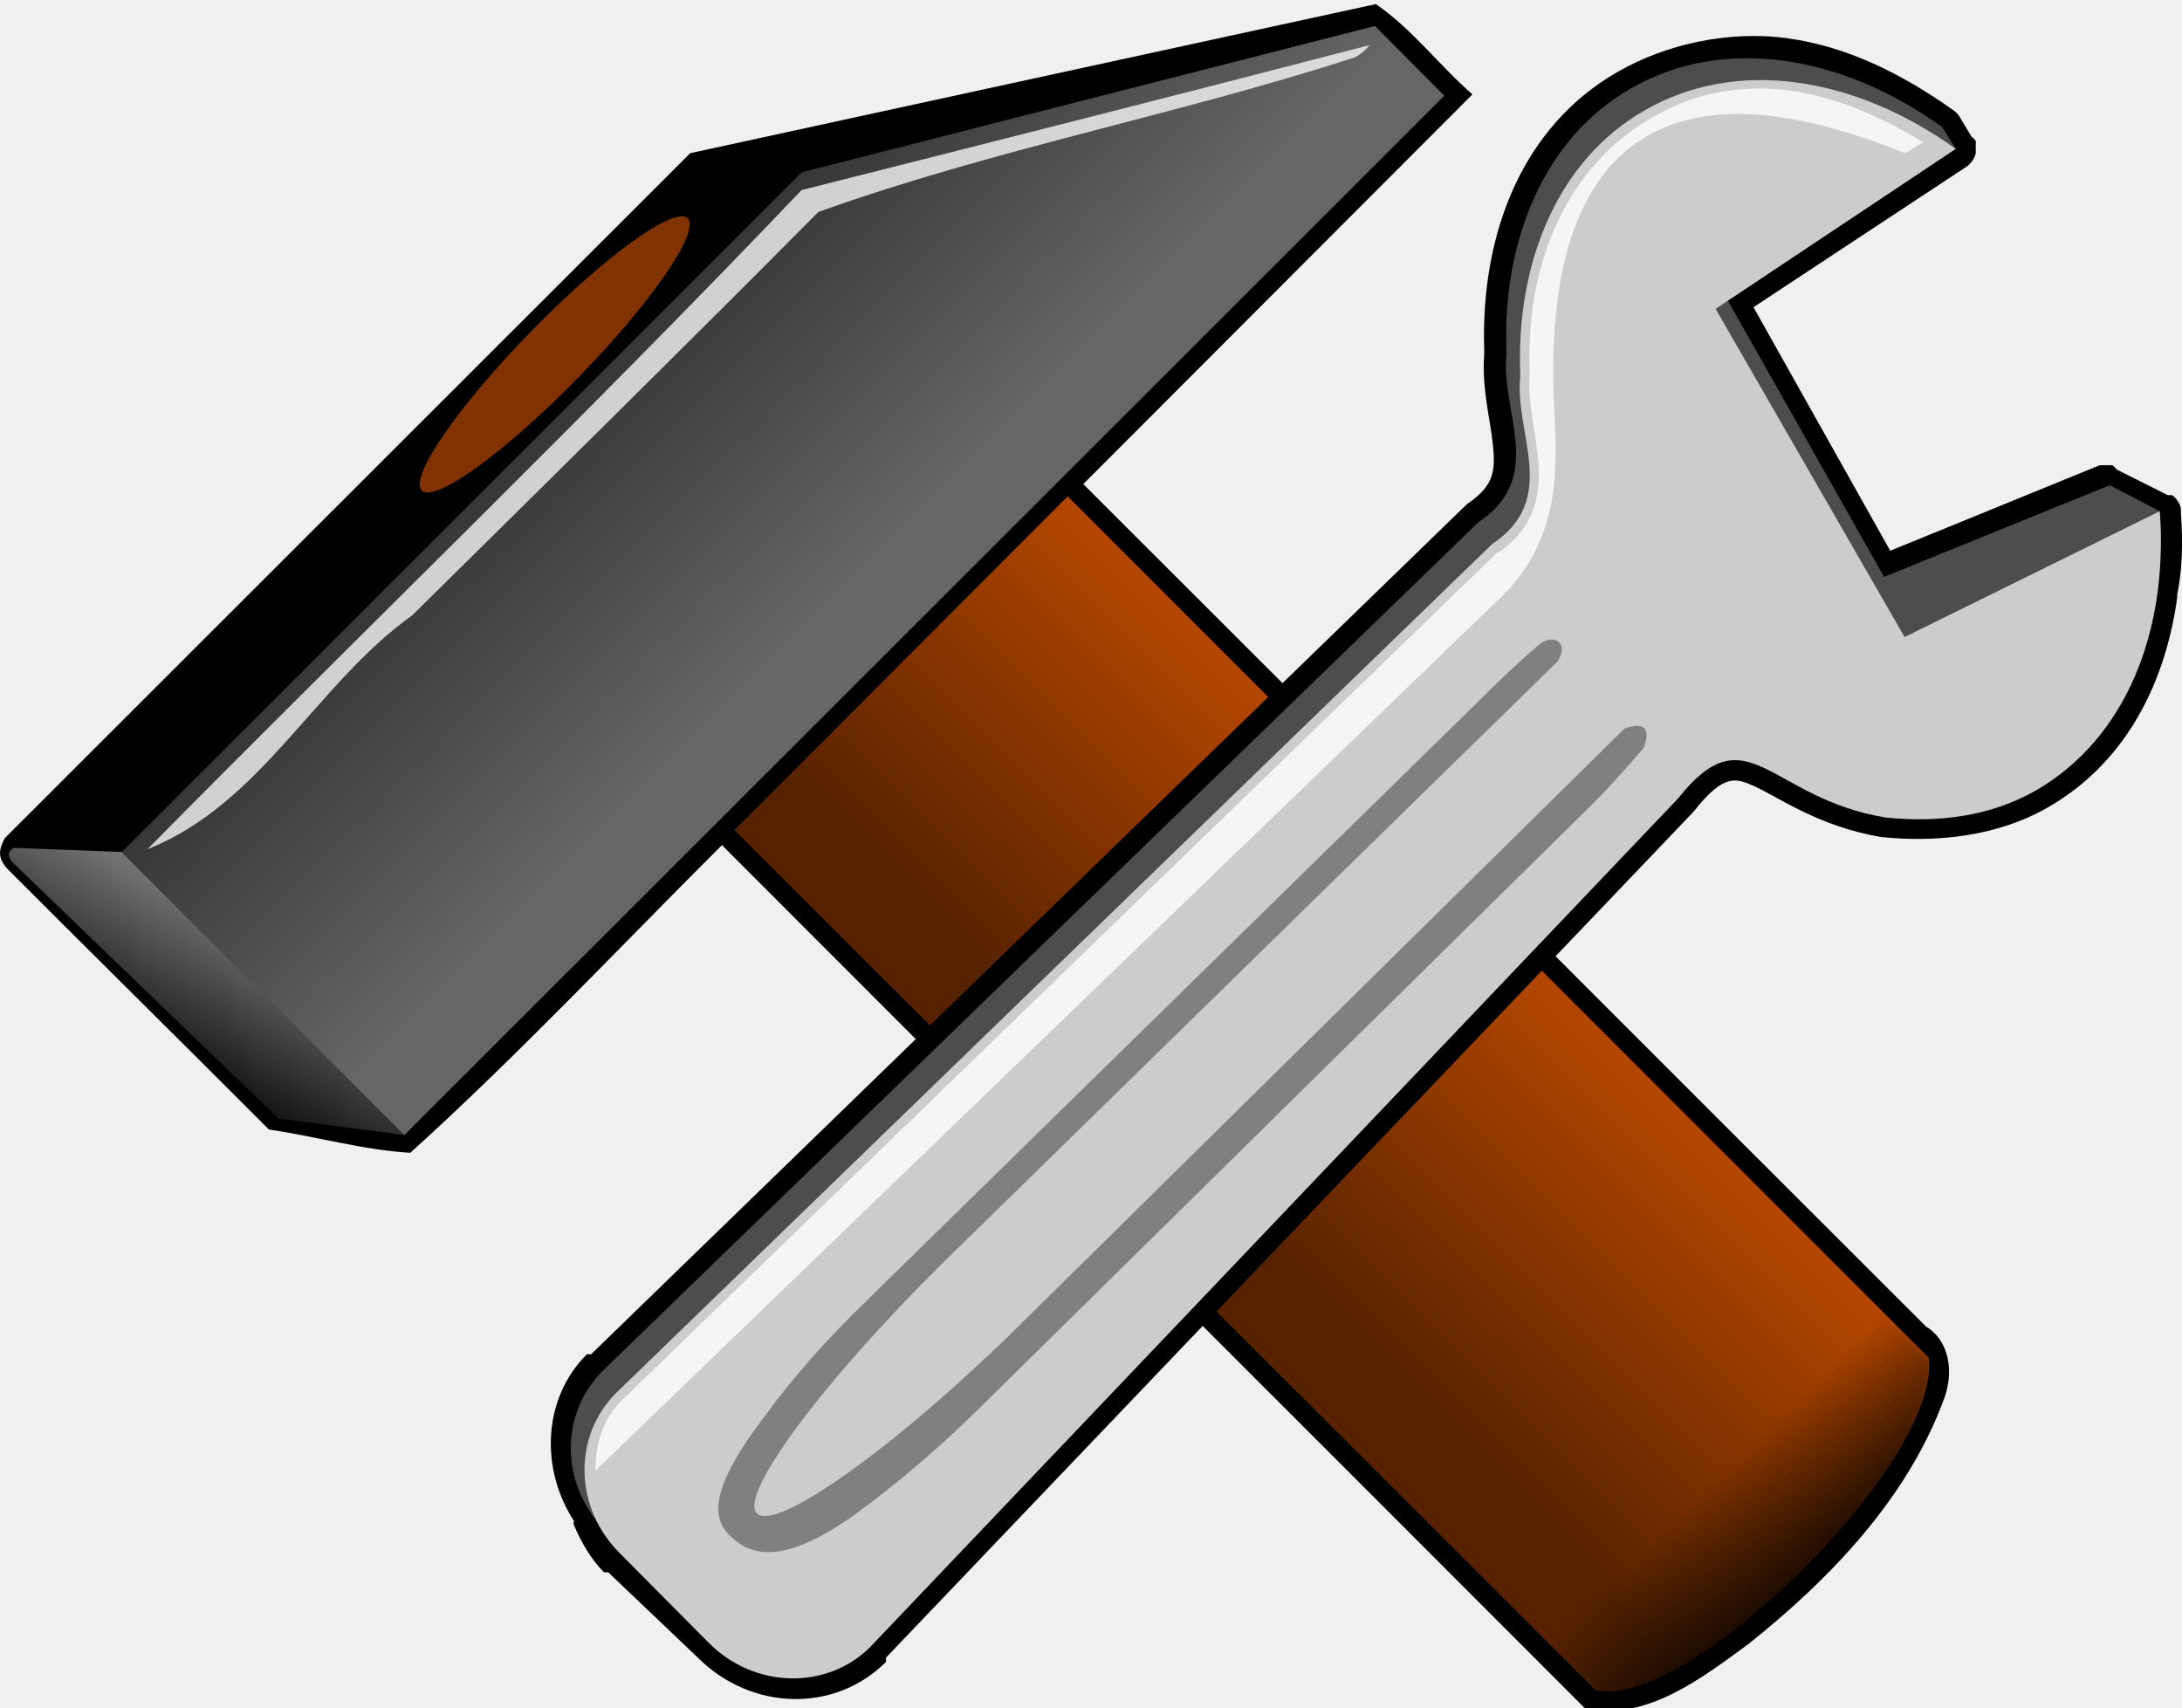
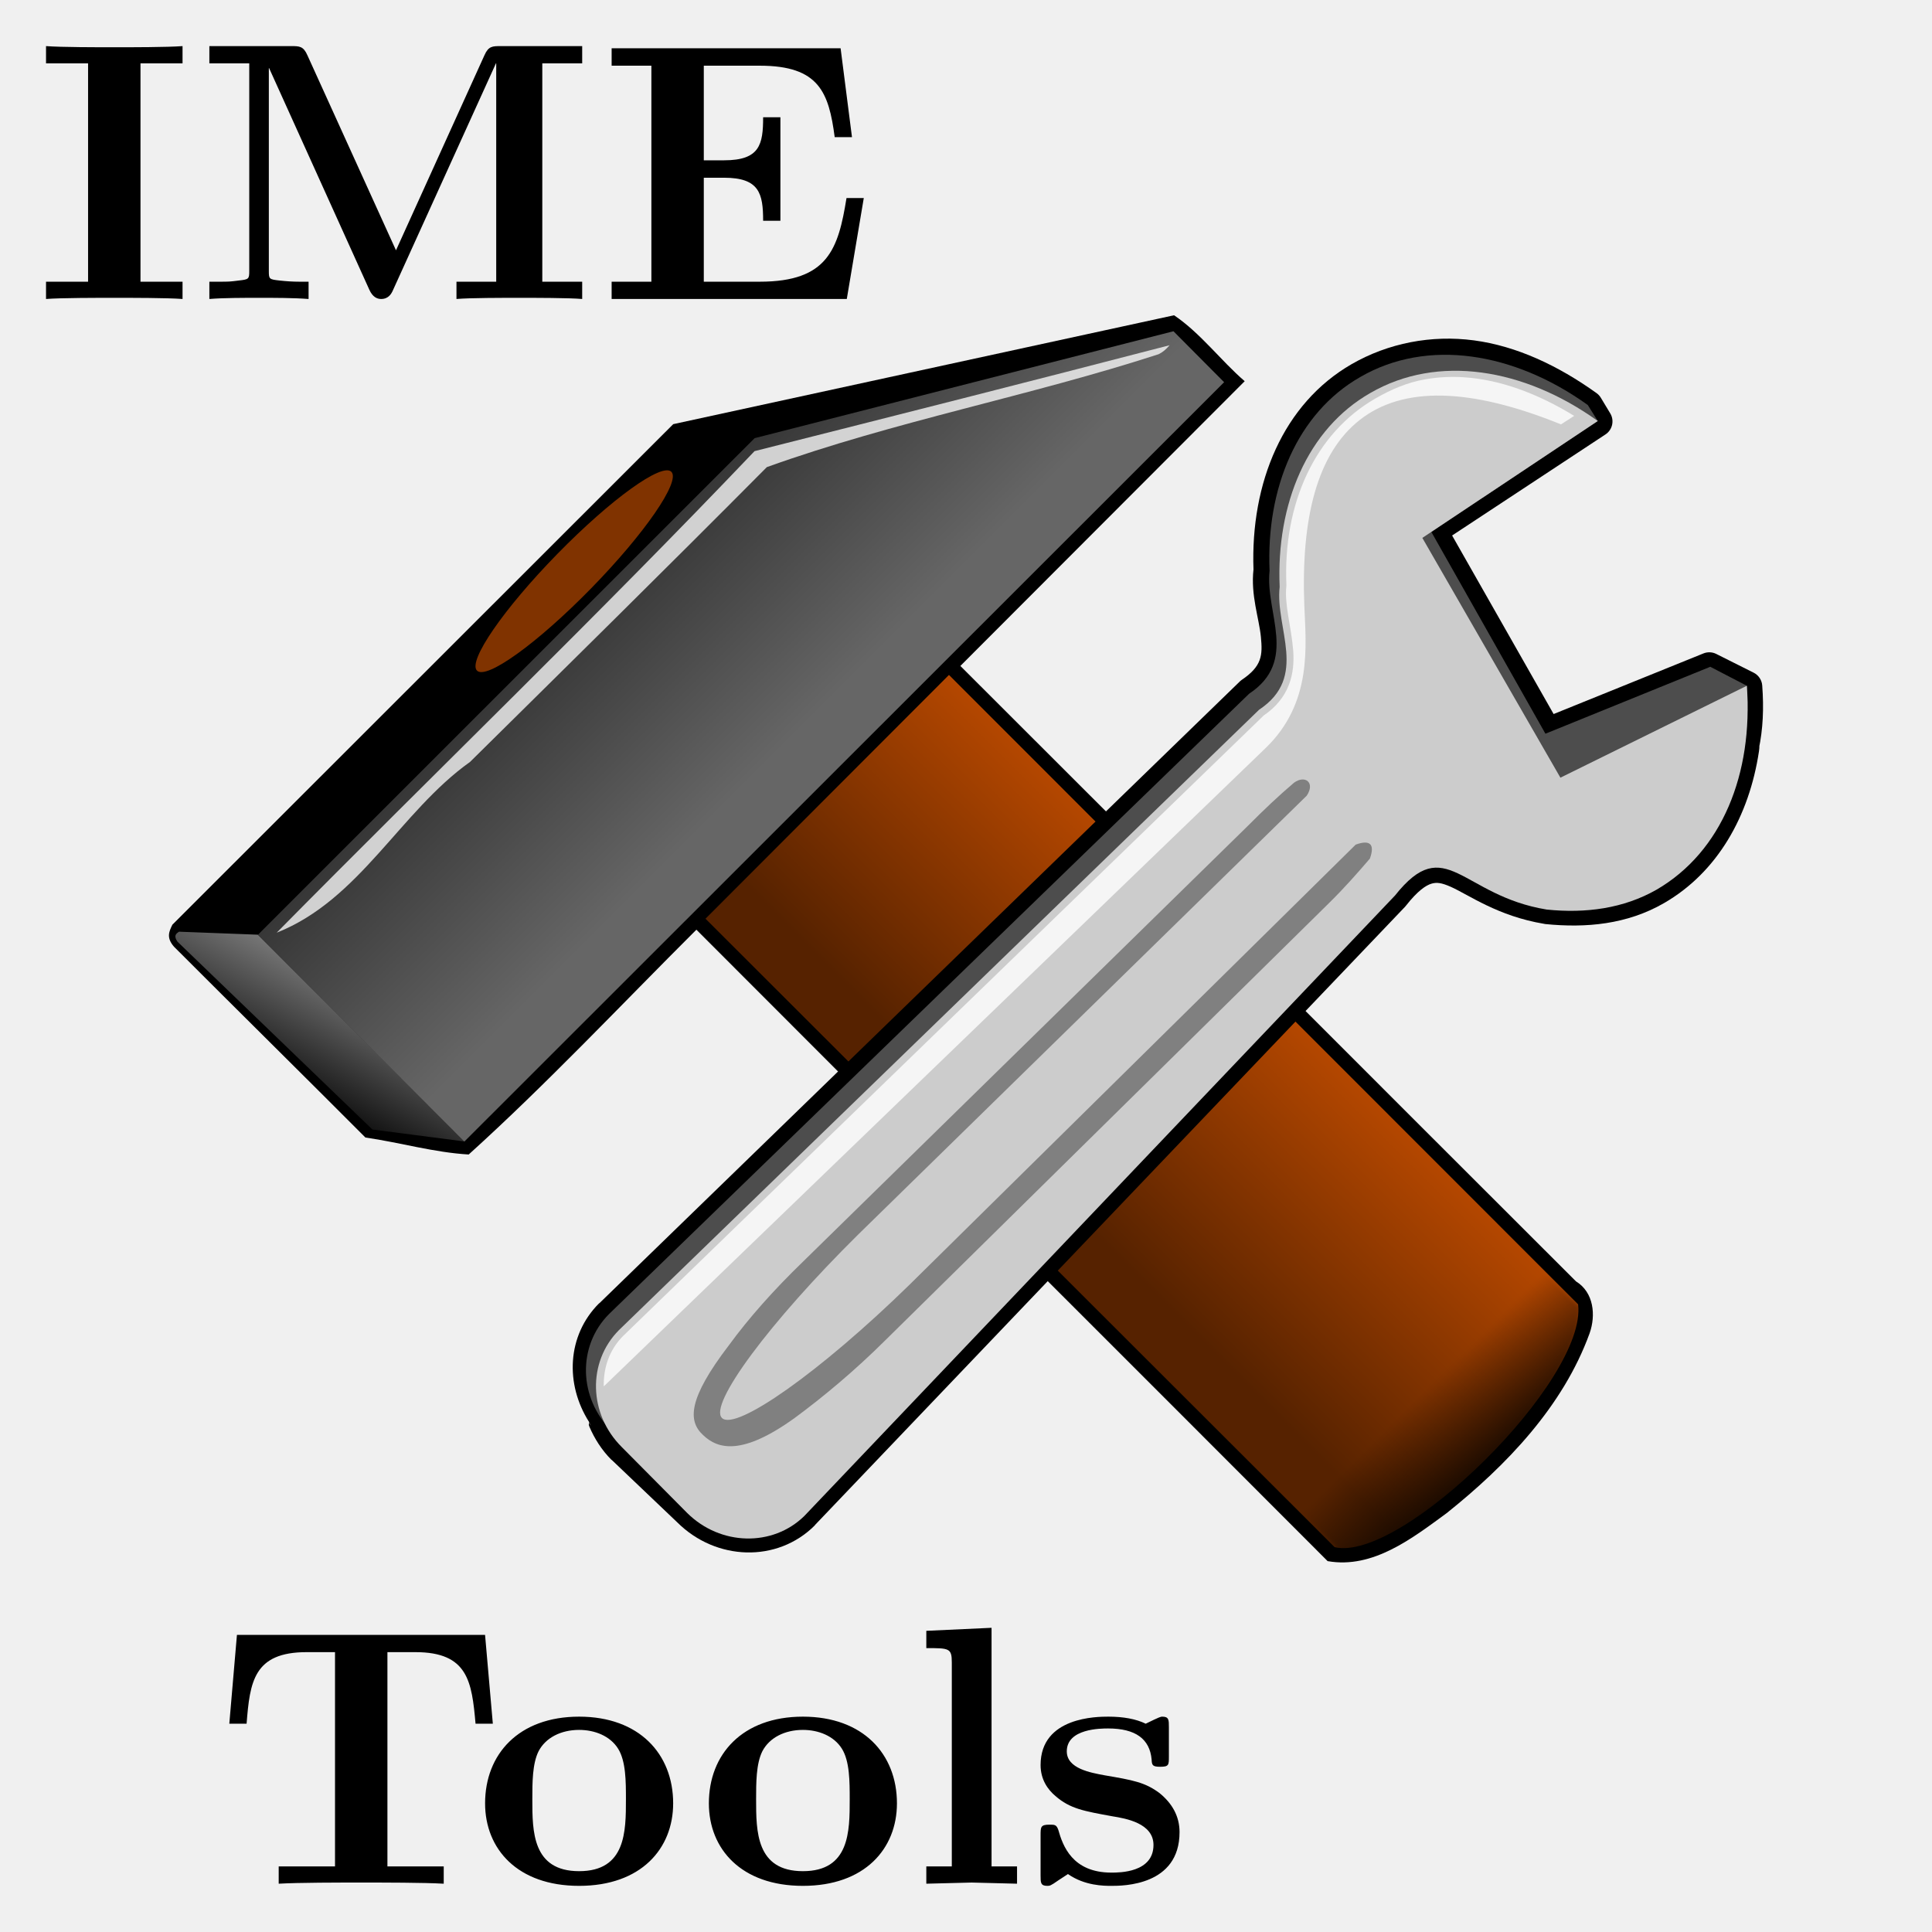
- <svg xmlns="http://www.w3.org/2000/svg" id="svg2" viewBox="0 0 199.64 156.24" version="1.0">
+ <svg xmlns="http://www.w3.org/2000/svg" id="svg2" viewBox="0 0 209.631 209.631" version="1.0" width="209.631" height="209.631">
  <defs id="defs4">
    <filter id="filter3261">
      <feGaussianBlur id="feGaussianBlur3263" stdDeviation="1.021" />
    </filter>
    <linearGradient id="linearGradient3406" y2="839.68" gradientUnits="userSpaceOnUse" x2="351.34" gradientTransform="translate(0,2)" y1="891.12" x1="351.09">
      <stop id="stop2429" style="stop-color:#000000" offset="0" />
      <stop id="stop2431" style="stop-color:#000000;stop-opacity:0" offset="1" />
    </linearGradient>
-     <linearGradient id="linearGradient2454" y2="1204.3" gradientUnits="userSpaceOnUse" x2="-822.53" gradientTransform="matrix(1.0538 0 .73694 .71478 -1.0506 -.01406)" y1="1202.5" x1="-819.27">
+     <linearGradient id="linearGradient2454" y2="1204.3" gradientUnits="userSpaceOnUse" x2="-822.53" gradientTransform="matrix(1.0538,0,0.73694,0.71478,-1.0506,-0.01406)" y1="1202.5" x1="-819.27">
      <stop id="stop2420" style="stop-color:#b3b3b3" offset="0" />
      <stop id="stop2422" style="stop-color:#b3b3b3;stop-opacity:0" offset="1" />
    </linearGradient>
-     <linearGradient id="linearGradient2459" y2="365.36" gradientUnits="userSpaceOnUse" x2="327.29" gradientTransform="matrix(.017059 -.017059 .017059 .017059 11.064 855.46)" y1="464.45" x1="327.29">
+     <linearGradient id="linearGradient2459" y2="365.36" gradientUnits="userSpaceOnUse" x2="327.29" gradientTransform="matrix(0.017059,-0.017059,0.017059,0.017059,11.064,855.46)" y1="464.45" x1="327.29">
      <stop id="stop3267" style="stop-color:#666666" offset="0" />
      <stop id="stop3269" style="stop-color:#666666;stop-opacity:.537" offset="1" />
    </linearGradient>
-     <linearGradient id="linearGradient2463" y2="686.65" gradientUnits="userSpaceOnUse" x2="422.86" gradientTransform="matrix(.017059 -.017059 .017059 .017059 11.064 855.46)" y1="686.65" x1="301.43">
+     <linearGradient id="linearGradient2463" y2="686.65" gradientUnits="userSpaceOnUse" x2="422.86" gradientTransform="matrix(0.017059,-0.017059,0.017059,0.017059,11.064,855.46)" y1="686.65" x1="301.43">
      <stop id="stop2408" style="stop-color:#562200" offset="0" />
      <stop id="stop2410" style="stop-color:#b44700" offset="1" />
    </linearGradient>
  </defs>
-   <g id="layer1" transform="translate(-19.042 -873.46)">
-     <g id="g2475" transform="matrix(12.512 0 0 12.512 -216.93 -9799.4)">
+   <g id="layer1" transform="translate(-14.04484,-832.1961)">
+     <g id="g2475" transform="matrix(10.84058,0,0,10.84058,-172.0733,-8381.045)">
      <g id="g2466">
-         <path id="path2393" style="fill-rule:evenodd;fill:#000000" d="m18.91 859.36c0.639 0.64 1.278 1.27 1.916 1.91 0.346 0.05 0.688 0.15 1.034 0.17 0.785-0.71 1.527-1.5 2.279-2.25 2.106 2.11 4.212 4.21 6.318 6.32 0.454 0.08 0.849-0.23 1.191-0.48 0.601-0.48 1.166-1.07 1.431-1.8 0.064-0.18 0.043-0.41-0.136-0.52-2.054-2.05-4.108-4.11-6.162-6.16 0.949-0.95 1.897-1.9 2.846-2.85-0.243-0.21-0.441-0.48-0.707-0.66l-5.013 1.09-5.013 5.01c-0.034 0.07-0.062 0.13 0.016 0.22z" />
-         <path id="rect2386" style="fill-rule:evenodd;fill:url(#linearGradient2463)" d="m24.23 859.08l2.437-2.44 6.297 6.3c0.092 0.76-1.77 2.59-2.437 2.43l-6.297-6.29z" />
-         <path id="path2389" style="fill-rule:evenodd;fill:url(#linearGradient2459)" d="m19.751 859.24l4.971-4.97 4.192-1.07 0.507 0.51-7.604 7.6-2.066-2.07z" />
-         <path id="path2391" style="fill-rule:evenodd;fill:#803300" d="m421.43 724.51a70 12.143 0 1 1 -140 0 70 12.143 0 1 1 140 0z" transform="matrix(0.0139 -.014211 0.0139 .014211 7.9602 850.3)" />
-         <path id="path2414" style="fill-rule:evenodd;filter:url(#filter3261);fill:url(#linearGradient3406)" transform="matrix(.017059 -.017059 .017059 .017059 11.064 855.46)" d="m280 820.06v42.88c15.04 24.08 123.22 25.02 142.84 0v-42.88c-27.2 24.69-126.89 19.29-142.84 0z" />
-         <path id="rect2413" style="fill-rule:evenodd;fill:url(#linearGradient2454)" d="m18.945 859.31c-0.041-0.06-0.015-0.08 0.016-0.1l0.788 0.03 2.071 2.07-0.924-0.12-1.951-1.88z" />
-         <path id="path3432" style="fill-rule:evenodd;fill-opacity:.763;fill:#ffffff" d="m28.875 853.34c-1.385 0.36-2.769 0.71-4.154 1.06-1.562 1.64-3.194 3.21-4.783 4.82 0.833-0.33 1.234-1.21 1.936-1.71 0.992-0.98 1.987-1.96 2.97-2.95 1.281-0.46 2.628-0.71 3.921-1.13 0.042-0.02 0.076-0.05 0.11-0.09z" />
+         <path id="path2393" style="fill:#000000;fill-rule:evenodd" d="m 18.91,859.36 c 0.639,0.64 1.278,1.27 1.916,1.91 0.346,0.05 0.688,0.15 1.034,0.17 0.785,-0.71 1.527,-1.5 2.279,-2.25 2.106,2.11 4.212,4.21 6.318,6.32 0.454,0.08 0.849,-0.23 1.191,-0.48 0.601,-0.48 1.166,-1.07 1.431,-1.8 0.064,-0.18 0.043,-0.41 -0.136,-0.52 -2.054,-2.05 -4.108,-4.11 -6.162,-6.16 0.949,-0.95 1.897,-1.9 2.846,-2.85 -0.243,-0.21 -0.441,-0.48 -0.707,-0.66 l -5.013,1.09 -5.013,5.01 c -0.034,0.07 -0.062,0.13 0.016,0.22 z" />
+         <path id="rect2386" style="fill:url(#linearGradient2463);fill-rule:evenodd" d="m 24.23,859.08 2.437,-2.44 6.297,6.3 c 0.092,0.76 -1.77,2.59 -2.437,2.43 l -6.297,-6.29 z" />
+         <path id="path2389" style="fill:url(#linearGradient2459);fill-rule:evenodd" d="m 19.751,859.24 4.971,-4.97 4.192,-1.07 0.507,0.51 -7.604,7.6 -2.066,-2.07 z" />
+         <ellipse id="path2391" style="fill:#803300;fill-rule:evenodd" transform="matrix(0.0139,-0.014211,0.0139,0.014211,7.9602,850.3)" cx="351.429" cy="724.505" rx="70" ry="12.143" />
+         <path id="path2414" style="fill:url(#linearGradient3406);fill-rule:evenodd;filter:url(#filter3261)" transform="matrix(0.017059,-0.017059,0.017059,0.017059,11.064,855.46)" d="m 280,820.06 0,42.88 c 15.04,24.08 123.22,25.02 142.84,0 l 0,-42.88 c -27.2,24.69 -126.89,19.29 -142.84,0 z" />
+         <path id="rect2413" style="fill:url(#linearGradient2454);fill-rule:evenodd" d="m 18.945,859.31 c -0.041,-0.06 -0.015,-0.08 0.016,-0.1 l 0.788,0.03 2.071,2.07 -0.924,-0.12 -1.951,-1.88 z" />
+         <path id="path3432" style="fill:#ffffff;fill-opacity:0.763;fill-rule:evenodd" d="m 28.875,853.34 c -1.385,0.36 -2.769,0.71 -4.154,1.06 -1.562,1.64 -3.194,3.21 -4.783,4.82 0.833,-0.33 1.234,-1.21 1.936,-1.71 0.992,-0.98 1.987,-1.96 2.97,-2.95 1.281,-0.46 2.628,-0.71 3.921,-1.13 0.042,-0.02 0.076,-0.05 0.11,-0.09 z" />
      </g>
-       <g id="g2445" transform="translate(-18.305 .6784)">
-         <path id="path2443" style="fill-rule:evenodd;fill:#000000" d="m31.375 1.031c-0.426-0.057-0.884 0.038-1.25 0.25-0.681 0.393-0.997 1.165-0.969 2.031 0.001 0.011 0 0.02 0 0.031-0.019 0.245 0.045 0.479 0.063 0.656 0.018 0.185 0.018 0.3-0.188 0.438l-6.406 6.218c-0.01-0.001-0.021-0.001-0.031 0-0.325 0.325-0.341 0.84-0.094 1.219 0.002 0.015-0.009 0.011 0 0.031 0.05 0.117 0.12 0.245 0.219 0.344 0.01 0.001 0.021 0.001 0.031 0l0.656 0.625c0.387 0.387 0.998 0.408 1.375 0.031 0.001-0.01 0.001-0.021 0-0.031l5.907-6.188c0.116-0.149 0.195-0.203 0.25-0.219 0.054-0.016 0.096-0.009 0.187 0.031 0.182 0.081 0.473 0.298 0.937 0.375 0.409 0.041 0.85-0.006 1.219-0.219 0.538-0.31 0.841-0.857 0.938-1.5 0.008-0.056 0.005-0.066 0-0.031 0.043-0.204 0.048-0.396 0.031-0.625 0.001-0.01 0.001-0.021 0-0.031-0.006-0.023-0.016-0.044-0.031-0.063-0.009-0.012-0.02-0.022-0.031-0.031-0.011-0.001-0.021-0.001-0.032 0l-0.375-0.188c-0.009-0.012-0.019-0.022-0.031-0.031-0.01-0.001-0.021-0.001-0.031 0-0.011-0.001-0.021-0.001-0.031 0-0.011-0.001-0.021-0.001-0.032 0l-1.531 0.625-1-1.781 1.563-1.031c0.011-0.009 0.022-0.019 0.031-0.031 0.015-0.018 0.025-0.04 0.031-0.062 0.001-0.01 0.001-0.021 0-0.031 0.001-0.01 0.001-0.021 0-0.031 0.001-0.01 0.001-0.021 0-0.031-0.009-0.012-0.019-0.022-0.031-0.031l-0.094-0.156c-0.009-0.012-0.019-0.022-0.031-0.031-0.385-0.275-0.792-0.474-1.219-0.531z" transform="translate(18.862 851.58)" />
-         <path id="path2436" style="fill-rule:evenodd;fill:#4d4d4d" d="m51.366 853.26c-0.739-0.53-1.606-0.67-2.278-0.28-0.629 0.36-0.943 1.11-0.907 1.94-0.046 0.42 0.292 0.9-0.205 1.23l-6.408 6.21c-0.317 0.32-0.304 0.84 0.029 1.17l0.655 0.66c0.333 0.33 0.856 0.34 1.172 0.03l5.912-6.21c0.508-0.64 0.661 0 1.519 0.14 0.39 0.04 0.768-0.01 1.101-0.2 0.653-0.38 1.066-1 1.002-1.88l-0.366-0.19-1.65 0.67-1.142-2.02 1.666-1.11-0.1-0.16z" />
-         <path id="path3287" style="fill-rule:evenodd;fill:#cccccc" d="m51.466 853.42c-0.739-0.53-1.605-0.67-2.277-0.28-0.63 0.36-0.943 1.11-0.907 1.94-0.047 0.42 0.291 0.9-0.206 1.23l-6.408 6.21c-0.317 0.32-0.303 0.84 0.029 1.17l0.655 0.66c0.333 0.33 0.856 0.34 1.172 0.03l5.912-6.21c0.508-0.64 0.661 0 1.519 0.14 0.39 0.04 0.769-0.01 1.101-0.2 0.653-0.38 0.966-1.16 0.902-2.04l-1.866 0.92-1.382-2.4 1.756-1.17z" />
-         <path id="rect3210" style="fill-rule:evenodd;fill:#808080" d="m43.505 861.84c-0.289 0.28-0.538 0.56-0.735 0.83-0.413 0.54-0.411 0.76-0.259 0.9 0.146 0.14 0.387 0.21 0.915-0.17 0.285-0.21 0.598-0.47 0.91-0.78l4.445-4.38c0.152-0.15 0.275-0.29 0.404-0.44 0.054-0.15-0.004-0.19-0.142-0.14l-4.471 4.41c-0.891 0.87-1.732 1.46-1.871 1.33-0.14-0.13 0.474-0.96 1.365-1.84l4.487-4.39c0.087-0.13-0.016-0.21-0.127-0.13-0.153 0.13-0.301 0.27-0.46 0.43l-4.461 4.37z" />
-         <path id="path2620" style="opacity:.8;fill-rule:evenodd;fill:#ffffff" d="m41.375 830.94c-0.659-0.04-1.308 0.01-1.937 0.12-0.878 0.16-1.66 0.47-2.469 0.94-2.989 1.73-4.581 5.2-4.407 9.25 0.002 0.02 0.002 0.04 0 0.06-0.102 0.91 0.221 2.04 0.313 3.19s-0.133 2.39-1.469 3.28v-0.03l-31.812 30.81c-0.69 0.69-0.958 1.61-0.938 2.53l32.875-31.71c2.332-2.26 1.985-5.13 1.907-7.1-0.17-4.32 0.637-7.54 2.781-9.22 2.112-1.65 5.392-1.64 9.969 0.22l0.656-0.4c-1.789-1.1-3.665-1.83-5.469-1.94z" transform="matrix(.20146 0 0 .20146 41.791 685.58)" />
+       <g id="g2445" transform="translate(-18.305,0.6784)">
+         <path id="path2443" style="fill:#000000;fill-rule:evenodd" d="m 31.365,1.033 c -0.426,-0.057 -0.858,0.027 -1.225,0.238 -0.683,0.394 -1.013,1.185 -0.982,2.055 -0.029,0.257 0.056,0.489 0.074,0.674 0.018,0.185 0.012,0.294 -0.193,0.432 a 0.156,0.156 0 0 0 -0.023,0.02 l -6.406,6.219 a 0.156,0.156 0 0 0 -0.002,0 c -0.323,0.323 -0.341,0.81 -0.1,1.188 6.44e-4,0.001 -6.47e-4,0.003 0,0.004 0.009,0.013 0.012,0.028 0.021,0.041 l -0.02,-0.033 c -0.002,-0.006 -4.39e-4,-0.003 -0.002,-0.008 6.8e-4,0.016 -0.007,0.017 0.004,0.043 0.05,0.117 0.122,0.233 0.221,0.332 a 0.156,0.156 0 0 0 0.004,0.002 l 0.656,0.625 c 0.387,0.384 0.999,0.405 1.375,0.029 a 0.156,0.156 0 0 0 0.002,-0.004 l 5.906,-6.188 a 0.156,0.156 0 0 0 0.01,-0.012 c 0.117,-0.149 0.2,-0.203 0.254,-0.219 0.054,-0.016 0.102,-0.009 0.193,0.031 0.182,0.081 0.471,0.294 0.936,0.371 a 0.156,0.156 0 0 0 0.01,0.002 c 0.409,0.041 0.818,0.004 1.188,-0.209 0.538,-0.31 0.854,-0.875 0.951,-1.518 0.008,-0.056 0.005,-0.068 0,-0.033 l -0.002,0.012 C 34.258,4.923 34.267,4.717 34.25,4.488 A 0.156,0.156 0 0 0 34.164,4.359 l -0.375,-0.188 a 0.156,0.156 0 0 0 -0.129,-0.004 L 32.162,4.773 31.146,2.986 32.68,1.975 a 0.156,0.156 0 0 0 0.049,-0.211 l -0.094,-0.156 a 0.156,0.156 0 0 0 -0.043,-0.047 C 32.207,1.285 31.792,1.09 31.365,1.033 Z" transform="translate(18.862,851.58)" />
+         <path id="path2436" style="fill:#4d4d4d;fill-rule:evenodd" d="m 51.366,853.26 c -0.739,-0.53 -1.606,-0.67 -2.278,-0.28 -0.629,0.36 -0.943,1.11 -0.907,1.94 -0.046,0.42 0.292,0.9 -0.205,1.23 l -6.408,6.21 c -0.317,0.32 -0.304,0.84 0.029,1.17 l 0.655,0.66 c 0.333,0.33 0.856,0.34 1.172,0.03 l 5.912,-6.21 c 0.508,-0.64 0.661,0 1.519,0.14 0.39,0.04 0.768,-0.01 1.101,-0.2 0.653,-0.38 1.066,-1 1.002,-1.88 l -0.366,-0.19 -1.65,0.67 -1.142,-2.02 1.666,-1.11 -0.1,-0.16 z" />
+         <path id="path3287" style="fill:#cccccc;fill-rule:evenodd" d="m 51.466,853.42 c -0.739,-0.53 -1.605,-0.67 -2.277,-0.28 -0.63,0.36 -0.943,1.11 -0.907,1.94 -0.047,0.42 0.291,0.9 -0.206,1.23 l -6.408,6.21 c -0.317,0.32 -0.303,0.84 0.029,1.17 l 0.655,0.66 c 0.333,0.33 0.856,0.34 1.172,0.03 l 5.912,-6.21 c 0.508,-0.64 0.661,0 1.519,0.14 0.39,0.04 0.769,-0.01 1.101,-0.2 0.653,-0.38 0.966,-1.16 0.902,-2.04 l -1.866,0.92 -1.382,-2.4 1.756,-1.17 z" />
+         <path id="rect3210" style="fill:#808080;fill-rule:evenodd" d="m 43.505,861.84 c -0.289,0.28 -0.538,0.56 -0.735,0.83 -0.413,0.54 -0.411,0.76 -0.259,0.9 0.146,0.14 0.387,0.21 0.915,-0.17 0.285,-0.21 0.598,-0.47 0.91,-0.78 l 4.445,-4.38 c 0.152,-0.15 0.275,-0.29 0.404,-0.44 0.054,-0.15 -0.004,-0.19 -0.142,-0.14 l -4.471,4.41 c -0.891,0.87 -1.732,1.46 -1.871,1.33 -0.14,-0.13 0.474,-0.96 1.365,-1.84 l 4.487,-4.39 c 0.087,-0.13 -0.016,-0.21 -0.127,-0.13 -0.153,0.13 -0.301,0.27 -0.46,0.43 l -4.461,4.37 z" />
+         <path id="path2620" style="opacity:0.8;fill:#ffffff;fill-rule:evenodd" d="m 41.377,830.945 c -0.659,-0.042 -1.308,-0.008 -1.938,0.104 -0.878,0.156 -1.665,0.49 -2.475,0.957 -2.989,1.726 -4.584,5.214 -4.41,9.26 a 0.367,0.367 0 0 1 -0.002,0.057 c -0.103,0.911 0.246,2.03 0.338,3.176 0.092,1.146 -0.164,2.383 -1.5,3.275 l 0.053,-0.041 -31.844,30.844 c -0.686,0.689 -0.98,1.58 -0.961,2.506 l 32.889,-31.721 c 2.332,-2.25 1.996,-5.099 1.918,-7.066 -0.169,-4.326 0.622,-7.565 2.766,-9.24 2.112,-1.651 5.413,-1.624 9.986,0.23 l 0.656,-0.422 c -1.792,-1.1 -3.669,-1.804 -5.477,-1.918 z" transform="matrix(0.20146,0,0,0.20146,41.791,685.58)" />
      </g>
    </g>
+     <text xml:space="preserve" style="font-style:normal;font-variant:normal;font-weight:bold;font-stretch:normal;font-size:40px;line-height:125%;font-family:'Latin Modern Roman';-inkscape-font-specification:'Latin Modern Roman,  Bold';letter-spacing:0px;word-spacing:0px;fill:#000000;fill-opacity:1;stroke:none;stroke-width:1px;stroke-linecap:butt;stroke-linejoin:miter;stroke-opacity:1" x="17.725" y="864.636" id="text4163">
+       <tspan id="tspan4165" x="17.725" y="864.636">IME</tspan>
+     </text>
+     <text id="text4167" y="1036.587" x="220.201" style="font-style:normal;font-variant:normal;font-weight:bold;font-stretch:normal;font-size:40px;line-height:125%;font-family:'Latin Modern Roman';-inkscape-font-specification:'Latin Modern Roman, Bold';text-align:end;letter-spacing:0px;word-spacing:0px;text-anchor:end;fill:#000000;fill-opacity:1;stroke:none;stroke-width:1px;stroke-linecap:butt;stroke-linejoin:miter;stroke-opacity:1" xml:space="preserve">
+       <tspan y="1036.587" x="220.201" id="tspan4169">Tools</tspan>
+     </text>
  </g>
</svg>
